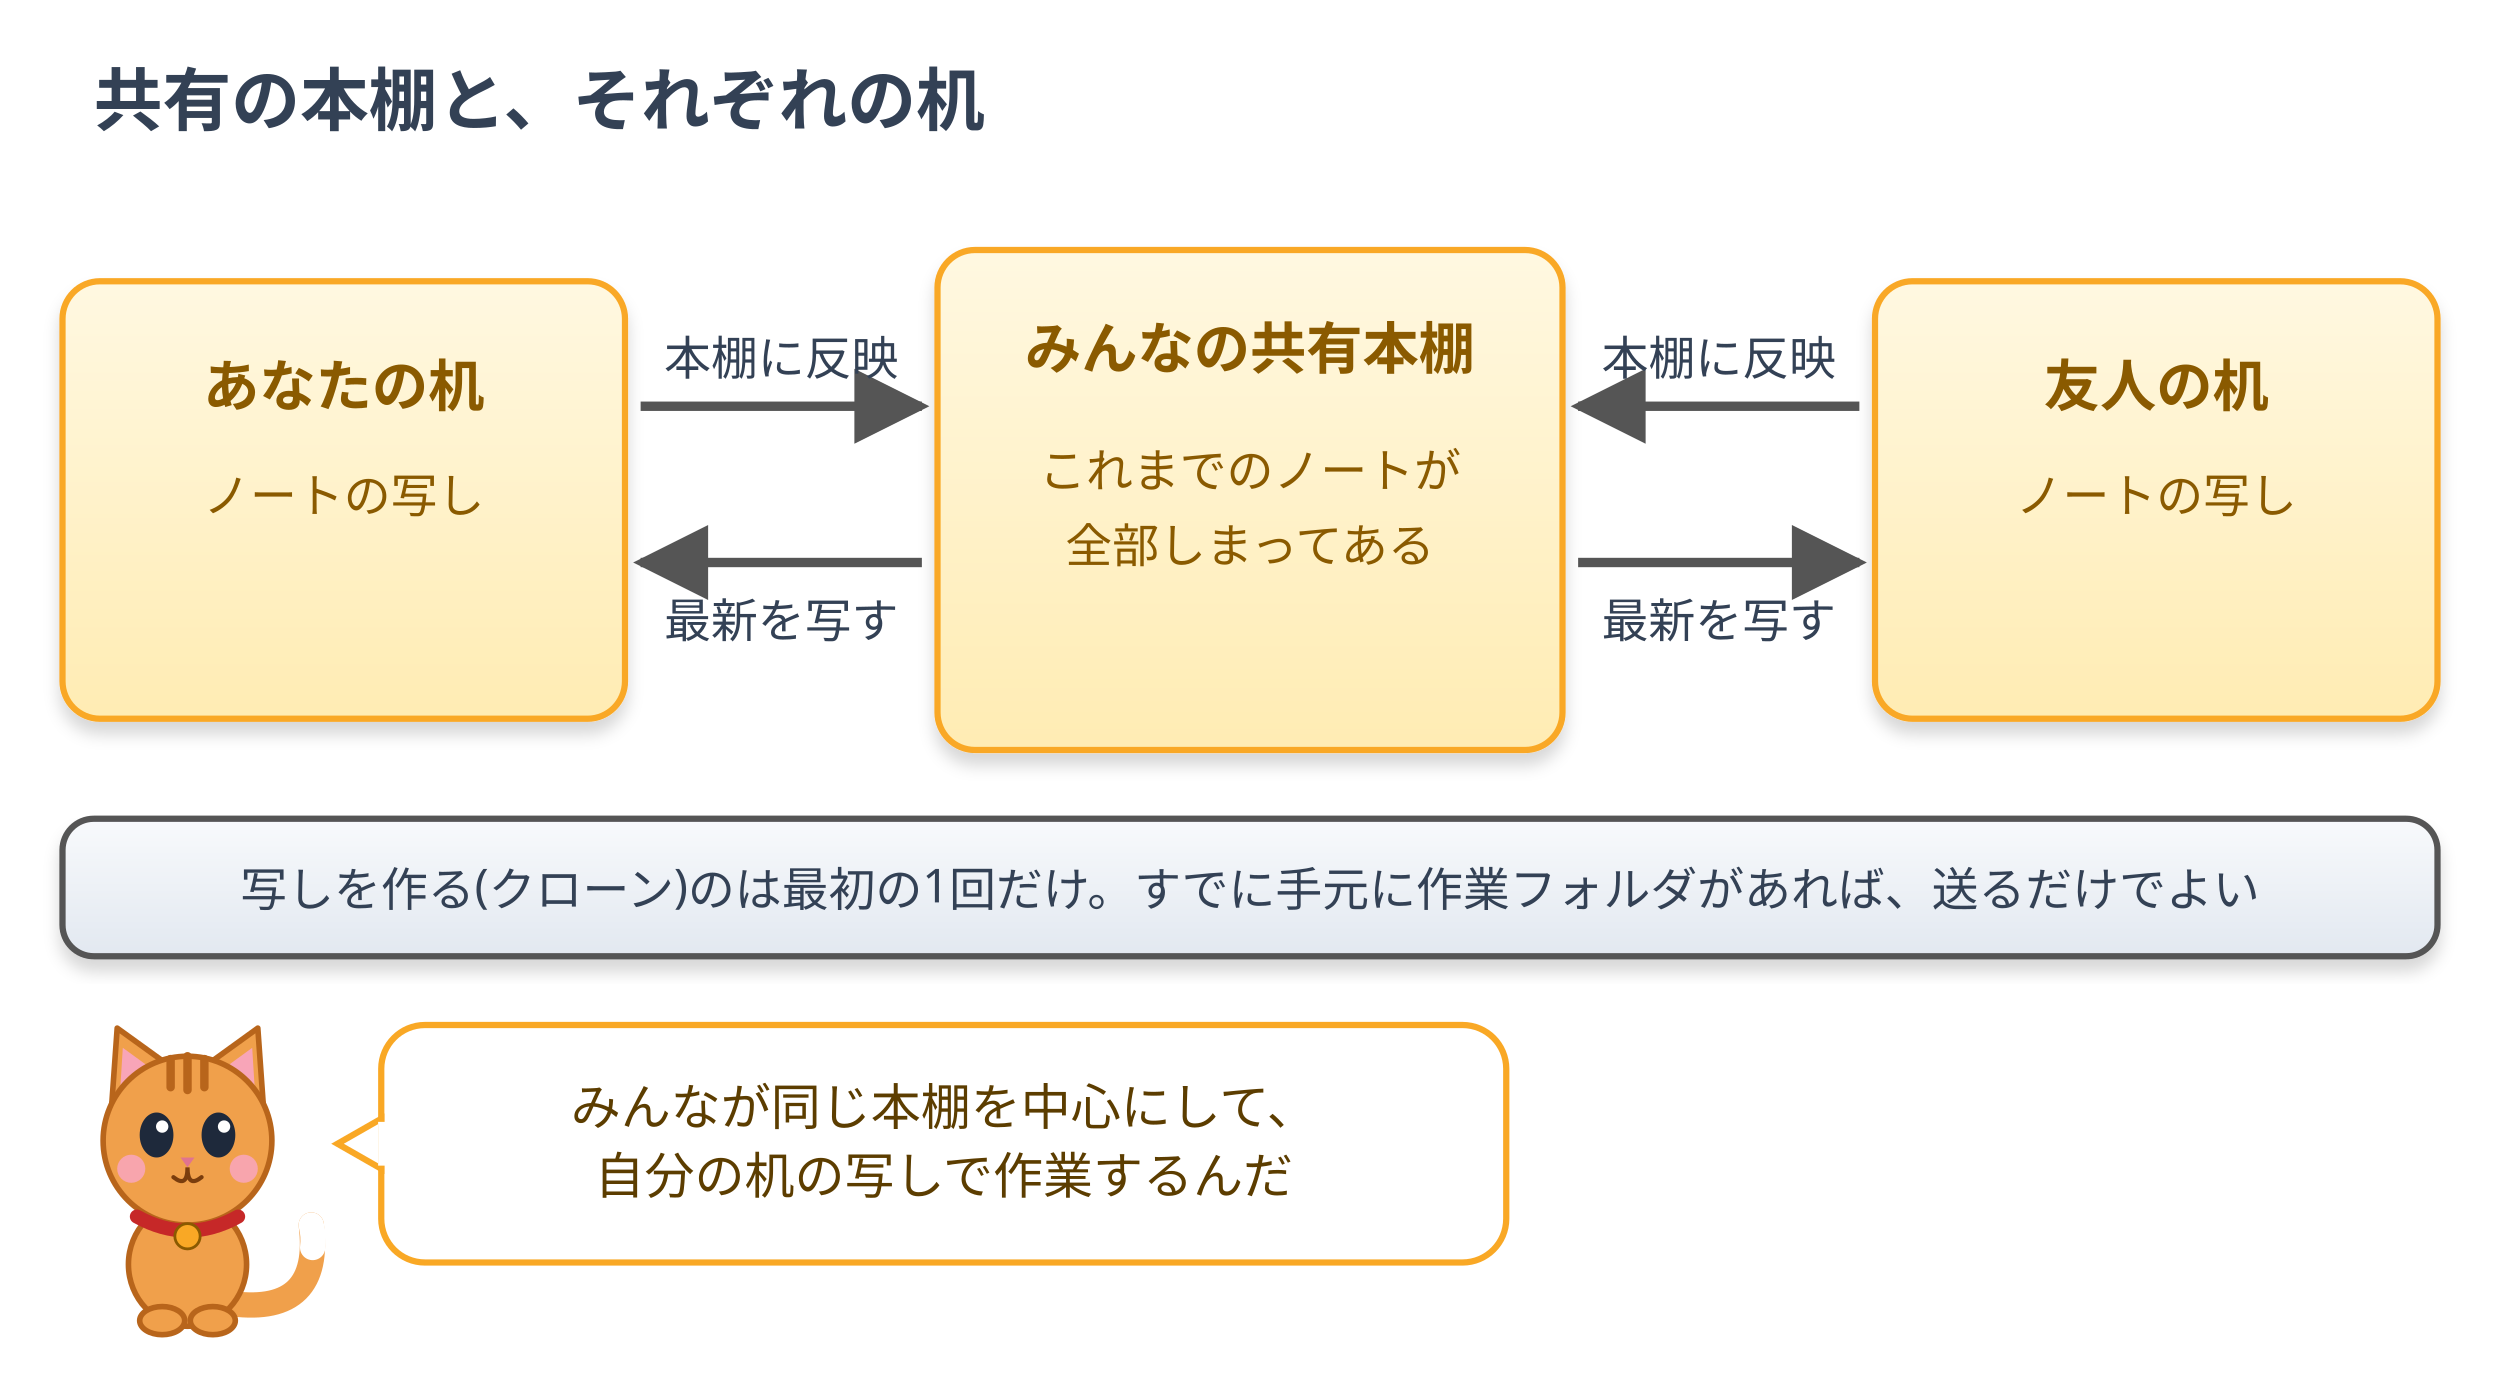
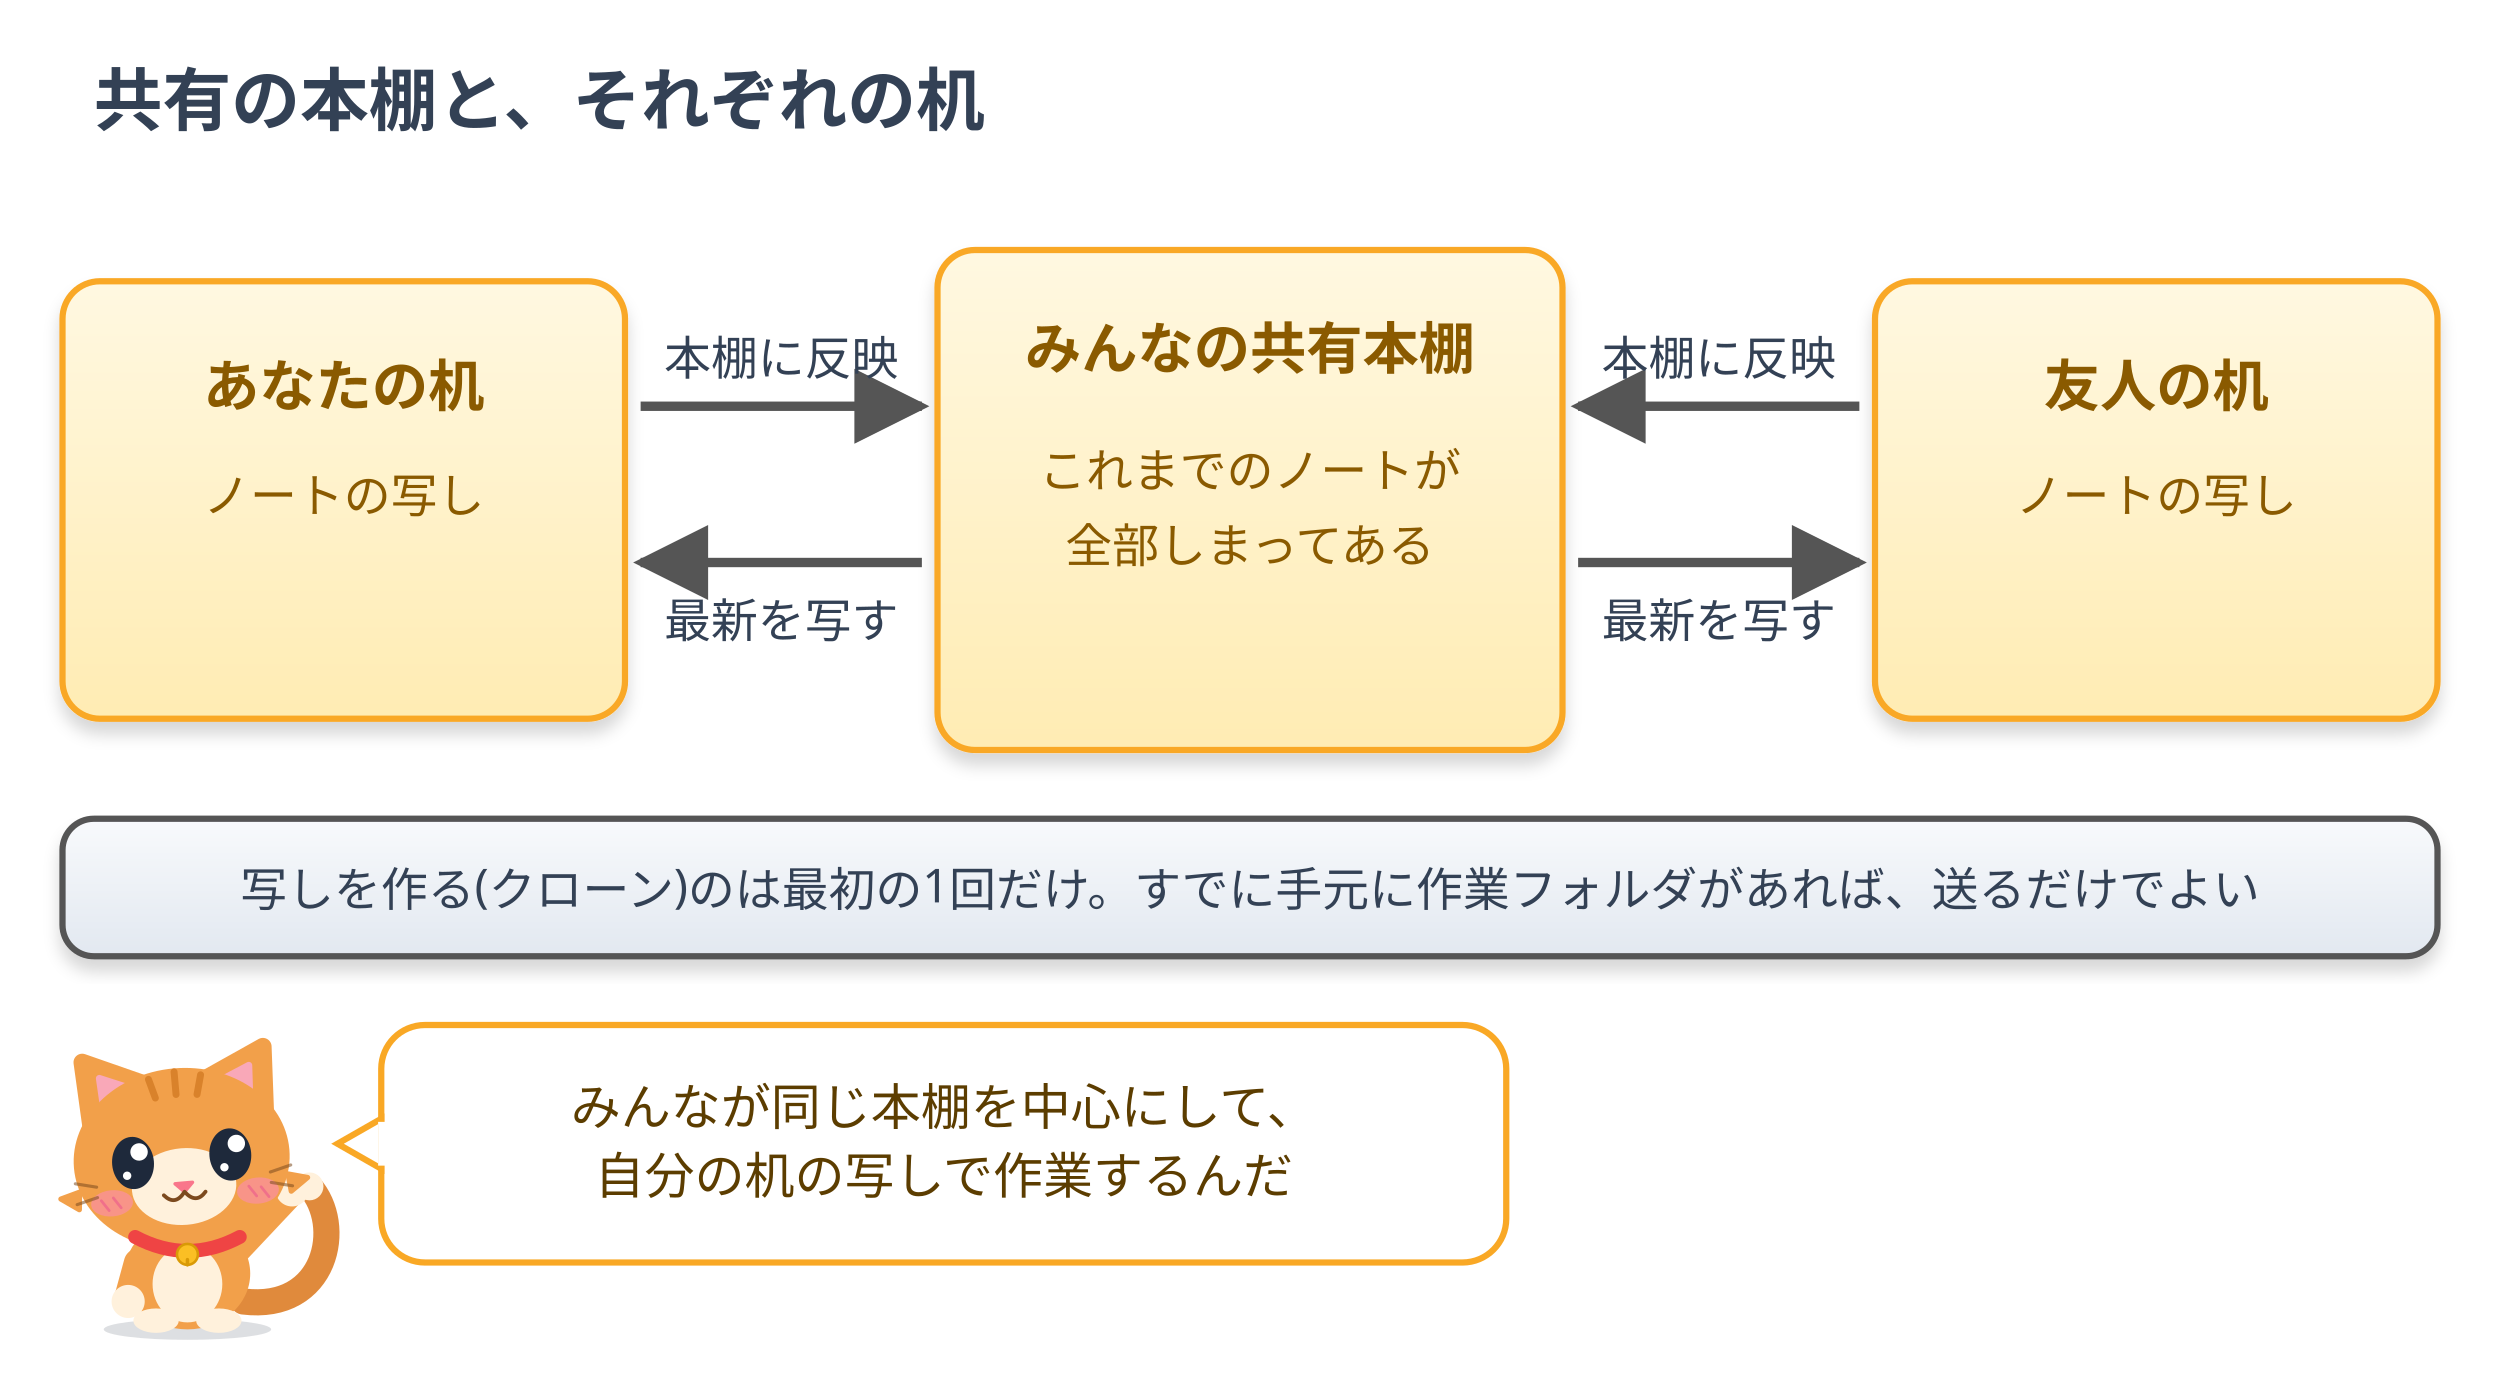
<svg xmlns="http://www.w3.org/2000/svg" viewBox="0 0 800 440" width="800" height="440" font-family="'Segoe UI','Yu Gothic UI','Meiryo',sans-serif" role="img">
  <defs>
    <filter id="sh" x="-10%" y="-10%" width="120%" height="130%">
      <feDropShadow dx="0" dy="4" stdDeviation="2.5" flood-color="#000" flood-opacity="0.16" />
    </filter>
    <linearGradient id="gGray" x1="0" y1="0" x2="0" y2="1">
      <stop offset="0" stop-color="#f8fafc" />
      <stop offset="1" stop-color="#e2e8f0" />
    </linearGradient>
    <linearGradient id="gYel" x1="0" y1="0" x2="0" y2="1">
      <stop offset="0" stop-color="#fff8e1" />
      <stop offset="1" stop-color="#ffecb3" />
    </linearGradient>
    <linearGradient id="gRed" x1="0" y1="0" x2="0" y2="1">
      <stop offset="0" stop-color="#ffebee" />
      <stop offset="1" stop-color="#ffd0d6" />
    </linearGradient>
    <marker id="ar" viewBox="0 0 10 10" refX="9" refY="5" markerWidth="8" markerHeight="8" orient="auto-start-reverse">
      <path d="M0 0L10 5L0 10z" fill="#555555" />
    </marker>
  </defs>
  <rect width="800" height="440" fill="#ffffff" />
  <text x="30" y="40" font-size="22" fill="#334155" text-anchor="start" font-weight="700">共有の本棚と、それぞれの机</text>
  <rect x="20" y="90" width="180" height="140" rx="12" fill="url(#gYel)" stroke="#f9a825" stroke-width="2" filter="url(#sh)" />
  <text x="110" y="130" font-size="18" fill="#8a5a00" text-anchor="middle" font-weight="700">あなたの机</text>
  <text x="110" y="164" font-size="15" fill="#8a5a00" text-anchor="middle">ノートの写し</text>
  <rect x="300" y="80" width="200" height="160" rx="12" fill="url(#gYel)" stroke="#f9a825" stroke-width="2" filter="url(#sh)" />
  <text x="400" y="118" font-size="18" fill="#8a5a00" text-anchor="middle" font-weight="700">みんなの共有本棚</text>
  <text x="400" y="156" font-size="15" fill="#8a5a00" text-anchor="middle">これまでのノートが</text>
  <text x="400" y="180" font-size="15" fill="#8a5a00" text-anchor="middle">全部しまってある</text>
  <rect x="600" y="90" width="180" height="140" rx="12" fill="url(#gYel)" stroke="#f9a825" stroke-width="2" filter="url(#sh)" />
  <text x="690" y="130" font-size="18" fill="#8a5a00" text-anchor="middle" font-weight="700">友人の机</text>
  <text x="690" y="164" font-size="15" fill="#8a5a00" text-anchor="middle">ノートの写し</text>
  <line x1="205" y1="130" x2="295" y2="130" stroke="#555555" stroke-width="3" marker-end="url(#ar)" />
  <text x="250" y="120" font-size="15" fill="#334155" text-anchor="middle">本棚に反映</text>
  <line x1="295" y1="180" x2="205" y2="180" stroke="#555555" stroke-width="3" marker-end="url(#ar)" />
  <text x="250" y="204" font-size="15" fill="#334155" text-anchor="middle">最新を写す</text>
  <line x1="595" y1="130" x2="505" y2="130" stroke="#555555" stroke-width="3" marker-end="url(#ar)" />
  <text x="550" y="120" font-size="15" fill="#334155" text-anchor="middle">本棚に反映</text>
  <line x1="505" y1="180" x2="595" y2="180" stroke="#555555" stroke-width="3" marker-end="url(#ar)" />
  <text x="550" y="204" font-size="15" fill="#334155" text-anchor="middle">最新を写す</text>
  <rect x="20" y="262" width="760" height="44" rx="10" fill="url(#gGray)" stroke="#555555" stroke-width="2" filter="url(#sh)" />
  <text x="400" y="290" font-size="15" fill="#334155" text-anchor="middle">写しを作る(クローン)のは最初の1回だけ。すでに手元に作業フォルダがあれば、送るだけでよい</text>
-   <g transform="translate(60 365) scale(0.9)">
-     <path d="M16 58 Q48 62 44 30" fill="none" stroke="#f0a04b" stroke-width="9" stroke-linecap="round" />
-     <path d="M44.5 38 Q45 34 44 30" fill="none" stroke="#ffffff" stroke-width="9" stroke-linecap="round" />
-     <ellipse cx="0" cy="44" rx="21" ry="22" fill="#f0a04b" stroke="#b8651b" stroke-width="2" />
-     <ellipse cx="-9" cy="64" rx="8" ry="5" fill="#f0a04b" stroke="#b8651b" stroke-width="2" />
-     <ellipse cx="9" cy="64" rx="8" ry="5" fill="#f0a04b" stroke="#b8651b" stroke-width="2" />
-     <polygon points="-27,-12 -25,-40 -7,-27" fill="#f0a04b" stroke="#b8651b" stroke-width="2" stroke-linejoin="round" />
-     <polygon points="27,-12 25,-40 7,-27" fill="#f0a04b" stroke="#b8651b" stroke-width="2" stroke-linejoin="round" />
-     <polygon points="-24,-17 -23,-33 -12,-25" fill="#f8a5b8" />
-     <polygon points="24,-17 23,-33 12,-25" fill="#f8a5b8" />
-     <circle cx="0" cy="0" r="30" fill="#f0a04b" stroke="#b8651b" stroke-width="2" />
-     <path d="M-6 -29 L-6 -19 M0 -30 L0 -18 M6 -29 L6 -19" stroke="#b8651b" stroke-width="3" stroke-linecap="round" />
-     <ellipse cx="-11" cy="-2" rx="6" ry="8" fill="#1e293b" />
-     <circle cx="-9" cy="-5" r="2.2" fill="#fff" />
-     <ellipse cx="11" cy="-2" rx="6" ry="8" fill="#1e293b" />
-     <circle cx="13" cy="-5" r="2.2" fill="#fff" />
-     <circle cx="-20" cy="10" r="5" fill="#f8a5b8" opacity="0.9" />
-     <circle cx="20" cy="10" r="5" fill="#f8a5b8" opacity="0.9" />
-     <polygon points="-2.5,6 2.5,6 0,9.5" fill="#e0748f" />
-     <path d="M-5 13 Q0 17 0 9.5 Q0 17 5 13" fill="none" stroke="#7a3d0d" stroke-width="1.5" stroke-linecap="round" />
-     <path d="M-18 27 Q0 37 18 27" fill="none" stroke="#c62828" stroke-width="5" stroke-linecap="round" />
-     <circle cx="0" cy="34" r="4.5" fill="#f9a825" stroke="#8a5a00" stroke-width="1" />
+   <g transform="translate(-1.4 118.5) scale(0.558)">
+     <ellipse cx="110" cy="550" rx="48" ry="6" fill="#1E293B" opacity="0.15" />
+     <g transform="translate(0 0)">
+       <path d="M142 534 C190 540 200 490 180 468" fill="none" stroke="#E08A3C" stroke-width="15" stroke-linecap="round" />
+       <circle cx="180" cy="468" r="8" fill="#FFF1DC" />
+       <ellipse cx="110" cy="518" rx="36" ry="32" fill="#F2A04A" />
+       <ellipse cx="110" cy="524" rx="20" ry="22" fill="#FFF1DC" />
+       <ellipse cx="92" cy="545" rx="13" ry="7" fill="#FFF1DC" />
+       <ellipse cx="128" cy="545" rx="13" ry="7" fill="#FFF1DC" />
+       <path d="M82 512 L76 534" stroke="#F2A04A" stroke-width="17" stroke-linecap="round" />
+       <circle cx="76" cy="534" r="9.5" fill="#FFF1DC" />
+       <path d="M138 504 L170 470" stroke="#F2A04A" stroke-width="17" stroke-linecap="round" />
+       <circle cx="170" cy="470" r="9.5" fill="#FFF1DC" />
+       <g transform="rotate(-5 110 490)">
+         <path d="M60 432 L58 392 L98 410 z M160 432 L162 392 L122 410 z" fill="#F2A04A" stroke="#F2A04A" stroke-width="10" stroke-linejoin="round" />
+         <path d="M68 420 L67 402 L86 410 z M152 420 L153 402 L134 410 z" fill="#F9A8B8" stroke="#F9A8B8" stroke-width="4" stroke-linejoin="round" />
+         <path d="M50 466 l-11 3 l10 7 z M170 466 l11 3 l-10 7 z" fill="#F2A04A" stroke="#F2A04A" stroke-width="3" stroke-linejoin="round" />
+         <ellipse cx="110" cy="452" rx="62" ry="52" fill="#F2A04A" />
+         <ellipse cx="110" cy="468" rx="30" ry="22" fill="#FFF1DC" />
+         <path d="M110 402 v13 M95 405 l3 11 M125 405 l-3 11" fill="none" stroke="#D9822B" stroke-width="4" stroke-linecap="round" />
+         <ellipse cx="68" cy="474" rx="12" ry="7.5" fill="#FB8FA3" opacity="0.7" />
+         <ellipse cx="152" cy="474" rx="12" ry="7.5" fill="#FB8FA3" opacity="0.7" />
+         <path d="M62 472 l4 6 M69 471 l4 6 M147 471 l4 6 M154 472 l4 6" stroke="#F0708A" stroke-width="1.6" stroke-linecap="round" />
+         <ellipse cx="82" cy="452" rx="12" ry="15" fill="#1E293B" />
+         <ellipse cx="138" cy="452" rx="12" ry="15" fill="#1E293B" />
+         <circle cx="86" cy="446" r="5" fill="#fff" />
+         <circle cx="142" cy="446" r="5" fill="#fff" />
+         <circle cx="78" cy="459" r="2.4" fill="#fff" />
+         <circle cx="134" cy="459" r="2.4" fill="#fff" />
+         <path d="M105 466 h10 l-5 5 z" fill="#F9768B" stroke="#F9768B" stroke-width="2" stroke-linejoin="round" />
+         <path d="M110 471 q-6 8 -12 1 M110 471 q6 8 12 1" fill="none" stroke="#7C4A1E" stroke-width="2.2" stroke-linecap="round" />
+         <g stroke="#7C4A1E" stroke-width="1.8" stroke-linecap="round" opacity="0.55">
+           <path d="M60 464 l-12 -3 M60 470 l-12 3 M160 464 l12 -3 M160 470 l12 3" />
+         </g>
+       </g>
+       <path d="M80 497 q30 16 60 0" fill="none" stroke="#EF4444" stroke-width="8" stroke-linecap="round" />
+       <circle cx="110" cy="507" r="6" fill="#FBBF24" stroke="#D99A06" stroke-width="1.5" />
+       <path d="M110 510 v3" stroke="#D99A06" stroke-width="2" stroke-linecap="round" />
+     </g>
  </g>
  <rect x="122" y="328" width="360" height="76" rx="14" fill="#ffffff" stroke="#f9a825" stroke-width="2" />
  <polygon points="122,358.0 108,366.0 122,374.0" fill="#ffffff" stroke="#f9a825" stroke-width="2" />
  <rect x="121" y="359.0" width="3" height="14" fill="#ffffff" />
  <text x="302.0" y="360.0" font-size="16" fill="#5c3d00" text-anchor="middle">みんなが同じ本棚を中心にして、</text>
  <text x="302.0" y="382.0" font-size="16" fill="#5c3d00" text-anchor="middle">自分の机の写しで作業するんだ</text>
</svg>
